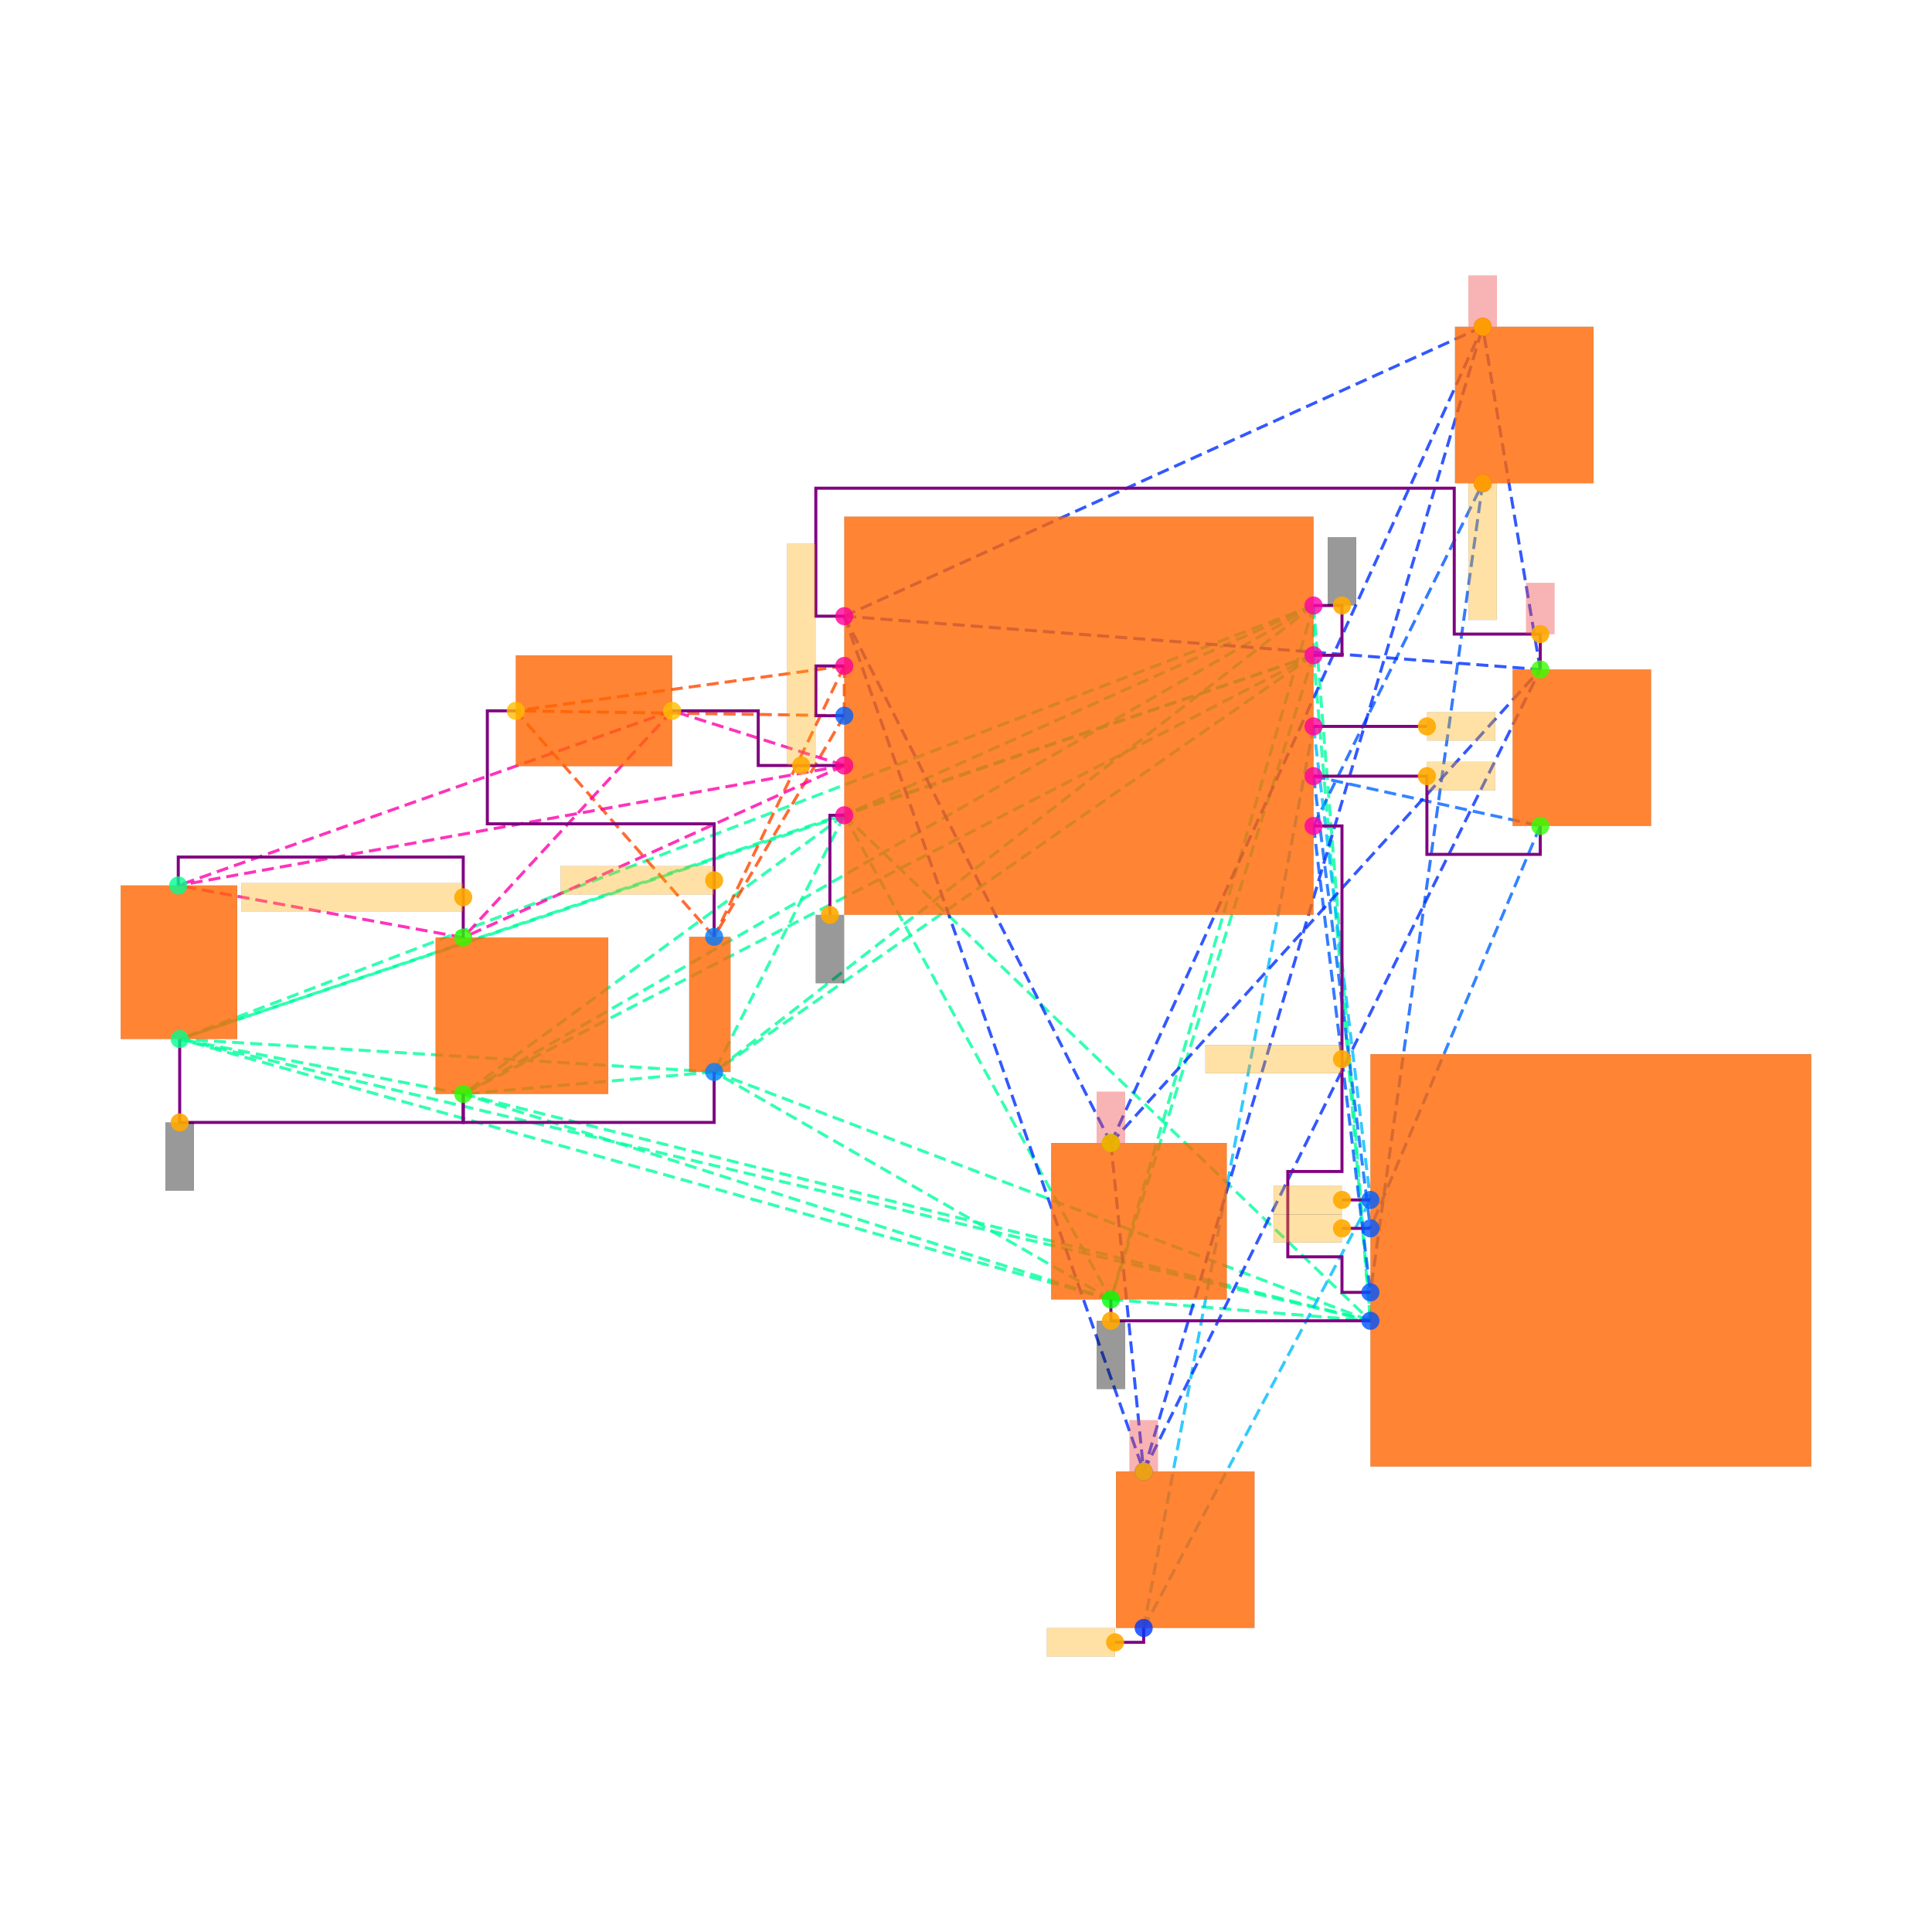
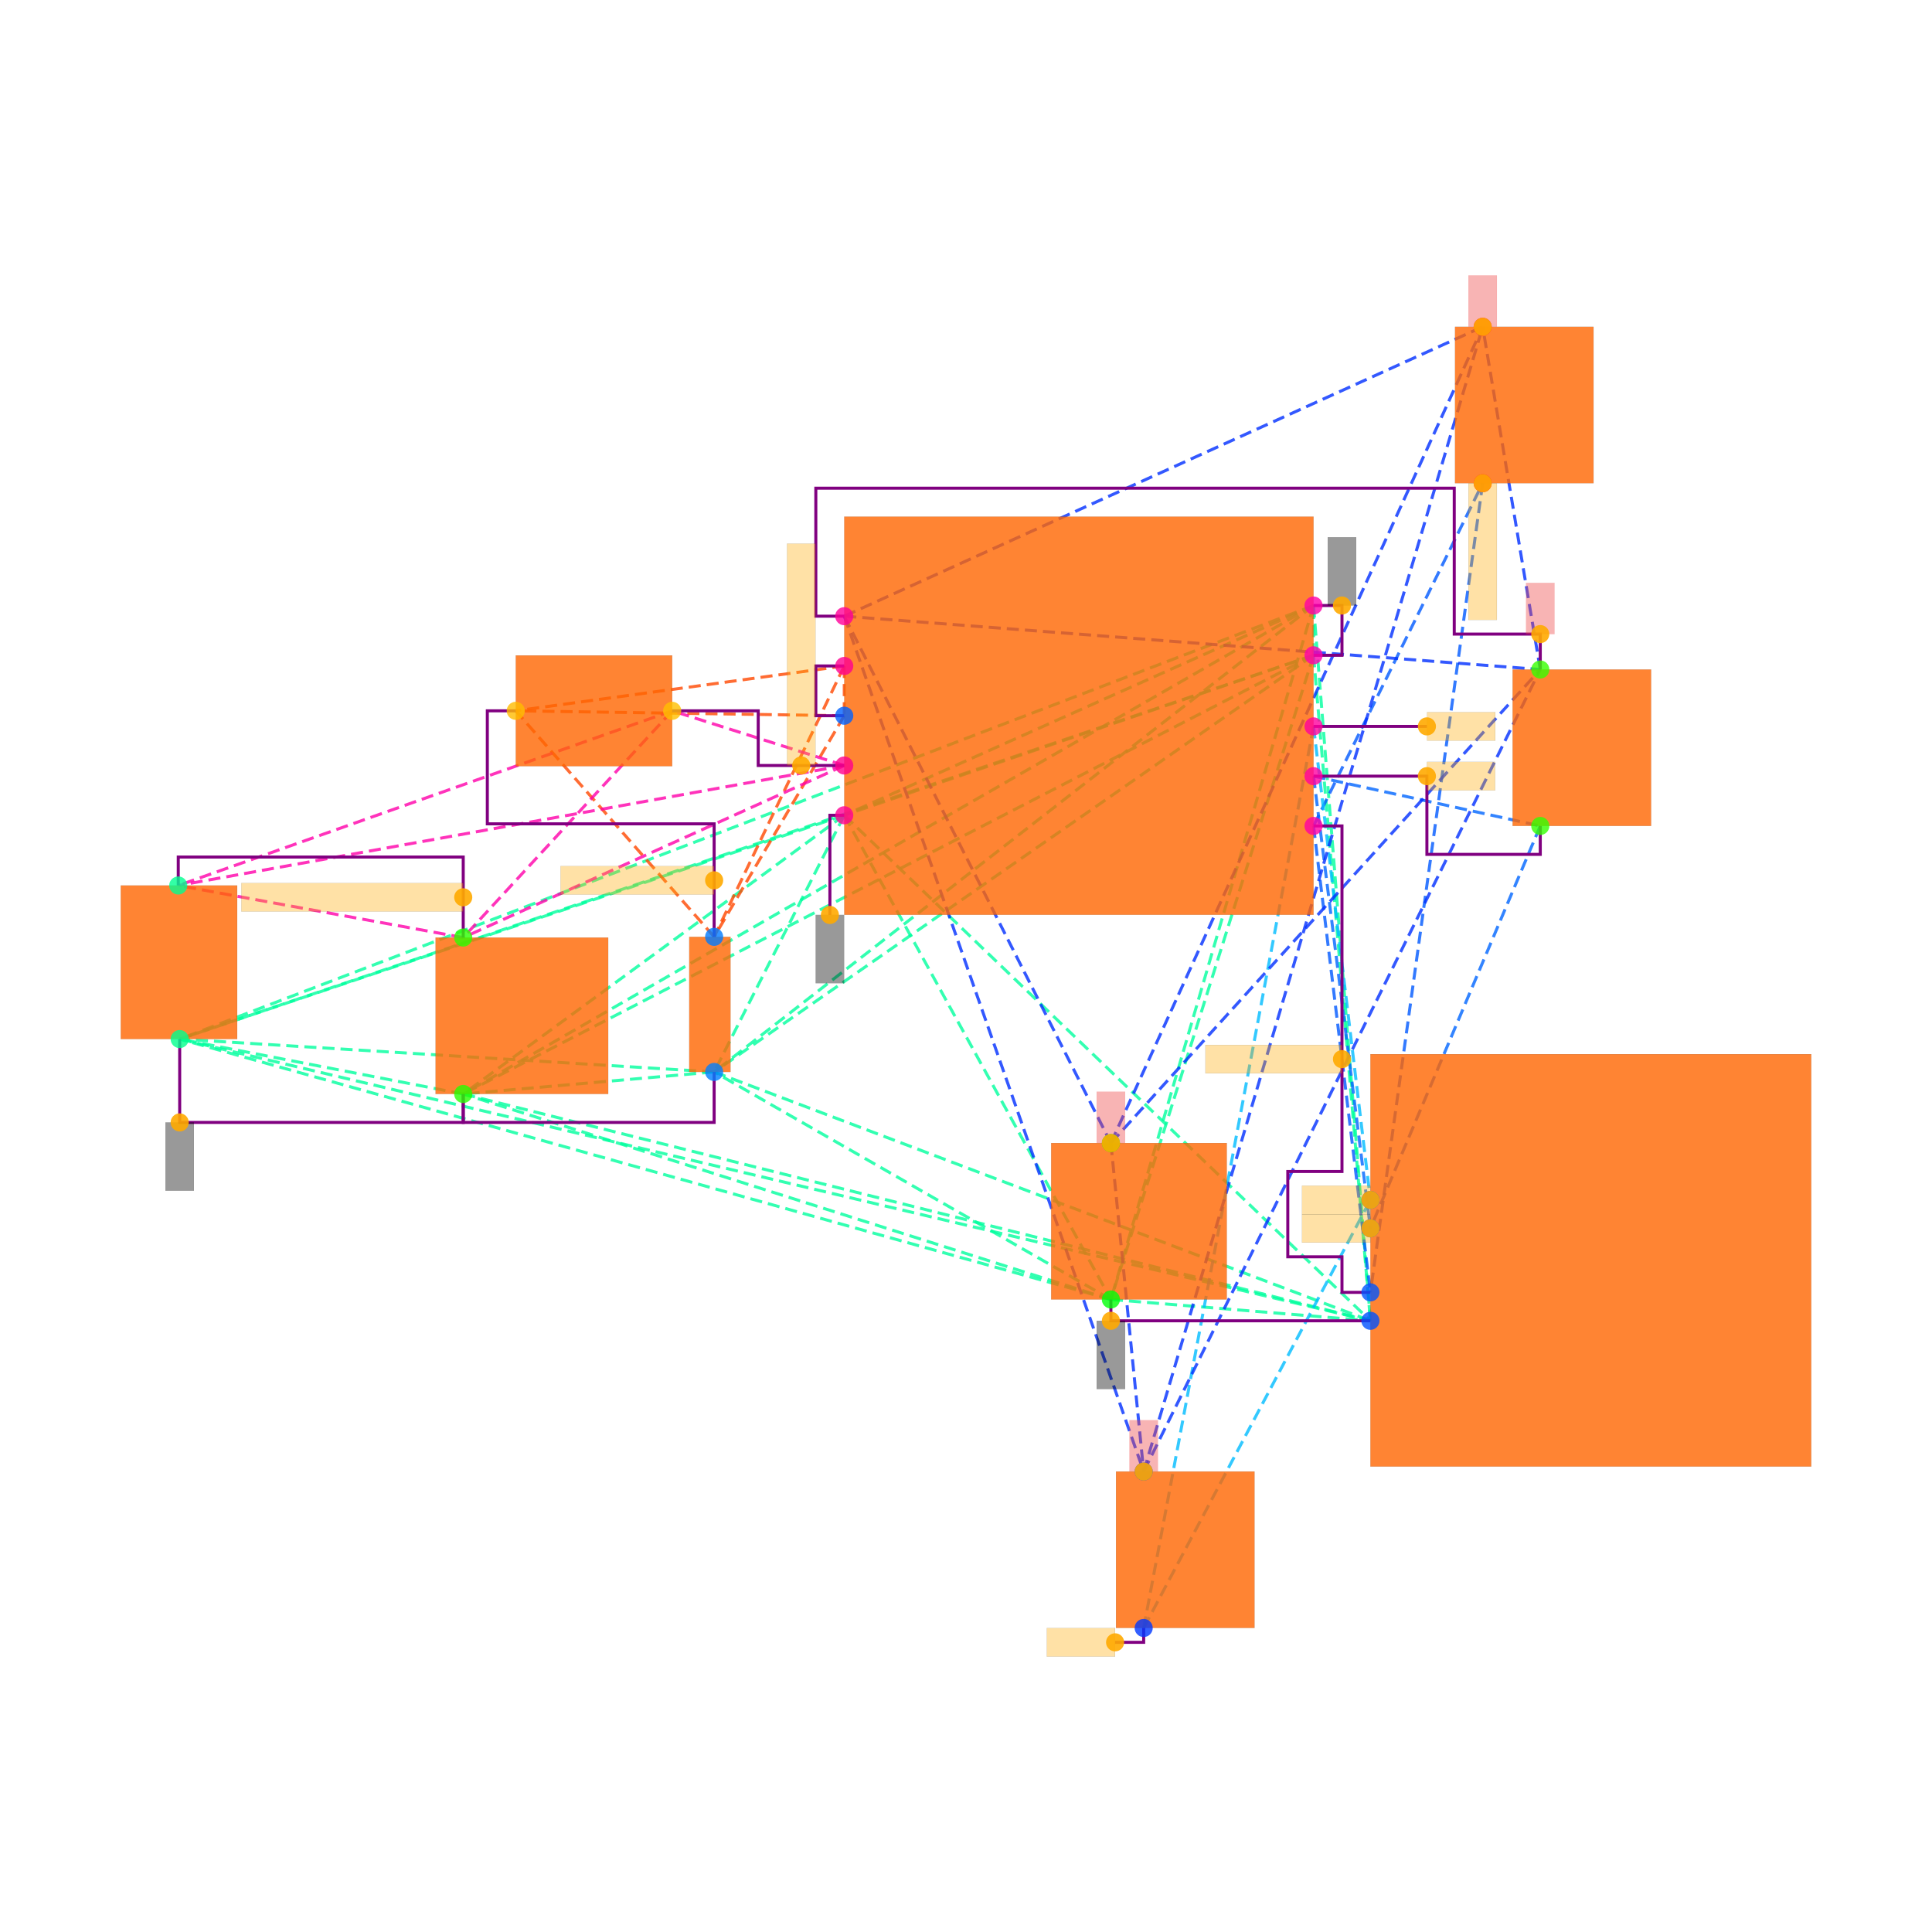
<svg xmlns="http://www.w3.org/2000/svg" width="640" height="640" viewBox="0 0 640 640">
  <rect width="100%" height="100%" fill="white" />
  <g>
    <polyline data-points="1.65,0.42500000000000004 1.65,0.7749999999999999" data-type="line" data-label="" points="435.125,217.071 435.125,200.584" fill="none" stroke="hsl(157, 100%, 50%, 0.8)" stroke-width="1px" stroke-dasharray="4 2" />
  </g>
  <g>
    <polyline data-points="1.65,0.42500000000000004 -1.65,-0.7" data-type="line" data-label="" points="435.125,217.071 279.672,270.067" fill="none" stroke="hsl(157, 100%, 50%, 0.8)" stroke-width="1px" stroke-dasharray="4 2" />
  </g>
  <g>
    <polyline data-points="1.65,0.42500000000000004 0.22500000000000042,-4.105" data-type="line" data-label="" points="435.125,217.071 367.998,430.466" fill="none" stroke="hsl(157, 100%, 50%, 0.8)" stroke-width="1px" stroke-dasharray="4 2" />
  </g>
  <g>
    <polyline data-points="1.65,0.42500000000000004 -2.5650000000000004,-2.505" data-type="line" data-label="" points="435.125,217.071 236.569,355.095" fill="none" stroke="hsl(157, 100%, 50%, 0.8)" stroke-width="1px" stroke-dasharray="4 2" />
  </g>
  <g>
    <polyline data-points="1.65,0.42500000000000004 -4.32945535,-2.66" data-type="line" data-label="" points="435.125,217.071 153.451,362.396" fill="none" stroke="hsl(157, 100%, 50%, 0.8)" stroke-width="1px" stroke-dasharray="4 2" />
  </g>
  <g>
    <polyline data-points="1.65,0.42500000000000004 -6.323366049999999,-2.2738180812500004" data-type="line" data-label="" points="435.125,217.071 59.524,344.204" fill="none" stroke="hsl(157, 100%, 50%, 0.8)" stroke-width="1px" stroke-dasharray="4 2" />
  </g>
  <g>
    <polyline data-points="1.65,0.42500000000000004 2.0500000000000003,-4.255" data-type="line" data-label="" points="435.125,217.071 453.968,437.532" fill="none" stroke="hsl(157, 100%, 50%, 0.8)" stroke-width="1px" stroke-dasharray="4 2" />
  </g>
  <g>
    <polyline data-points="1.65,0.7749999999999999 -1.65,-0.7" data-type="line" data-label="" points="435.125,200.584 279.672,270.067" fill="none" stroke="hsl(157, 100%, 50%, 0.8)" stroke-width="1px" stroke-dasharray="4 2" />
  </g>
  <g>
    <polyline data-points="1.65,0.7749999999999999 0.22500000000000042,-4.105" data-type="line" data-label="" points="435.125,200.584 367.998,430.466" fill="none" stroke="hsl(157, 100%, 50%, 0.8)" stroke-width="1px" stroke-dasharray="4 2" />
  </g>
  <g>
    <polyline data-points="1.65,0.7749999999999999 -2.5650000000000004,-2.505" data-type="line" data-label="" points="435.125,200.584 236.569,355.095" fill="none" stroke="hsl(157, 100%, 50%, 0.8)" stroke-width="1px" stroke-dasharray="4 2" />
  </g>
  <g>
    <polyline data-points="1.65,0.7749999999999999 -4.32945535,-2.66" data-type="line" data-label="" points="435.125,200.584 153.451,362.396" fill="none" stroke="hsl(157, 100%, 50%, 0.8)" stroke-width="1px" stroke-dasharray="4 2" />
  </g>
  <g>
    <polyline data-points="1.65,0.7749999999999999 -6.323366049999999,-2.2738180812500004" data-type="line" data-label="" points="435.125,200.584 59.524,344.204" fill="none" stroke="hsl(157, 100%, 50%, 0.8)" stroke-width="1px" stroke-dasharray="4 2" />
  </g>
  <g>
    <polyline data-points="1.65,0.7749999999999999 2.0500000000000003,-4.255" data-type="line" data-label="" points="435.125,200.584 453.968,437.532" fill="none" stroke="hsl(157, 100%, 50%, 0.8)" stroke-width="1px" stroke-dasharray="4 2" />
  </g>
  <g>
    <polyline data-points="-1.65,-0.7 0.22500000000000042,-4.105" data-type="line" data-label="" points="279.672,270.067 367.998,430.466" fill="none" stroke="hsl(157, 100%, 50%, 0.8)" stroke-width="1px" stroke-dasharray="4 2" />
  </g>
  <g>
    <polyline data-points="-1.65,-0.7 -2.5650000000000004,-2.505" data-type="line" data-label="" points="279.672,270.067 236.569,355.095" fill="none" stroke="hsl(157, 100%, 50%, 0.8)" stroke-width="1px" stroke-dasharray="4 2" />
  </g>
  <g>
    <polyline data-points="-1.65,-0.7 -4.32945535,-2.66" data-type="line" data-label="" points="279.672,270.067 153.451,362.396" fill="none" stroke="hsl(157, 100%, 50%, 0.8)" stroke-width="1px" stroke-dasharray="4 2" />
  </g>
  <g>
    <polyline data-points="-1.65,-0.7 -6.323366049999999,-2.2738180812500004" data-type="line" data-label="" points="279.672,270.067 59.524,344.204" fill="none" stroke="hsl(157, 100%, 50%, 0.8)" stroke-width="1px" stroke-dasharray="4 2" />
  </g>
  <g>
    <polyline data-points="-1.65,-0.7 2.0500000000000003,-4.255" data-type="line" data-label="" points="279.672,270.067 453.968,437.532" fill="none" stroke="hsl(157, 100%, 50%, 0.8)" stroke-width="1px" stroke-dasharray="4 2" />
  </g>
  <g>
    <polyline data-points="0.22500000000000042,-4.105 -2.5650000000000004,-2.505" data-type="line" data-label="" points="367.998,430.466 236.569,355.095" fill="none" stroke="hsl(157, 100%, 50%, 0.8)" stroke-width="1px" stroke-dasharray="4 2" />
  </g>
  <g>
    <polyline data-points="0.22500000000000042,-4.105 -4.32945535,-2.66" data-type="line" data-label="" points="367.998,430.466 153.451,362.396" fill="none" stroke="hsl(157, 100%, 50%, 0.8)" stroke-width="1px" stroke-dasharray="4 2" />
  </g>
  <g>
    <polyline data-points="0.22500000000000042,-4.105 -6.323366049999999,-2.2738180812500004" data-type="line" data-label="" points="367.998,430.466 59.524,344.204" fill="none" stroke="hsl(157, 100%, 50%, 0.8)" stroke-width="1px" stroke-dasharray="4 2" />
  </g>
  <g>
    <polyline data-points="0.22500000000000042,-4.105 2.0500000000000003,-4.255" data-type="line" data-label="" points="367.998,430.466 453.968,437.532" fill="none" stroke="hsl(157, 100%, 50%, 0.8)" stroke-width="1px" stroke-dasharray="4 2" />
  </g>
  <g>
    <polyline data-points="-2.5650000000000004,-2.505 -4.32945535,-2.66" data-type="line" data-label="" points="236.569,355.095 153.451,362.396" fill="none" stroke="hsl(157, 100%, 50%, 0.8)" stroke-width="1px" stroke-dasharray="4 2" />
  </g>
  <g>
    <polyline data-points="-2.5650000000000004,-2.505 -6.323366049999999,-2.2738180812500004" data-type="line" data-label="" points="236.569,355.095 59.524,344.204" fill="none" stroke="hsl(157, 100%, 50%, 0.8)" stroke-width="1px" stroke-dasharray="4 2" />
  </g>
  <g>
    <polyline data-points="-2.5650000000000004,-2.505 2.0500000000000003,-4.255" data-type="line" data-label="" points="236.569,355.095 453.968,437.532" fill="none" stroke="hsl(157, 100%, 50%, 0.8)" stroke-width="1px" stroke-dasharray="4 2" />
  </g>
  <g>
    <polyline data-points="-4.32945535,-2.66 -6.323366049999999,-2.2738180812500004" data-type="line" data-label="" points="153.451,362.396 59.524,344.204" fill="none" stroke="hsl(157, 100%, 50%, 0.8)" stroke-width="1px" stroke-dasharray="4 2" />
  </g>
  <g>
    <polyline data-points="-4.32945535,-2.66 2.0500000000000003,-4.255" data-type="line" data-label="" points="153.451,362.396 453.968,437.532" fill="none" stroke="hsl(157, 100%, 50%, 0.8)" stroke-width="1px" stroke-dasharray="4 2" />
  </g>
  <g>
    <polyline data-points="-6.323366049999999,-2.2738180812500004 2.0500000000000003,-4.255" data-type="line" data-label="" points="59.524,344.204 453.968,437.532" fill="none" stroke="hsl(157, 100%, 50%, 0.8)" stroke-width="1px" stroke-dasharray="4 2" />
  </g>
  <g>
    <polyline data-points="1.65,-0.7749999999999999 2.8394553499999997,1.6349999999999998" data-type="line" data-label="" points="435.125,273.6 491.157,160.072" fill="none" stroke="hsl(219, 100%, 50%, 0.8)" stroke-width="1px" stroke-dasharray="4 2" />
  </g>
  <g>
    <polyline data-points="1.65,-0.7749999999999999 2.0500000000000003,-4.055" data-type="line" data-label="" points="435.125,273.6 453.968,428.111" fill="none" stroke="hsl(219, 100%, 50%, 0.8)" stroke-width="1px" stroke-dasharray="4 2" />
  </g>
  <g>
    <polyline data-points="2.8394553499999997,1.6349999999999998 2.0500000000000003,-4.055" data-type="line" data-label="" points="491.157,160.072 453.968,428.111" fill="none" stroke="hsl(219, 100%, 50%, 0.8)" stroke-width="1px" stroke-dasharray="4 2" />
  </g>
  <g>
    <polyline data-points="1.65,-0.42499999999999993 3.244455349999999,-0.7750000000000002" data-type="line" data-label="" points="435.125,257.112 510.235,273.6" fill="none" stroke="hsl(216, 100%, 50%, 0.8)" stroke-width="1px" stroke-dasharray="4 2" />
  </g>
  <g>
    <polyline data-points="1.65,-0.42499999999999993 2.0500000000000003,-3.605" data-type="line" data-label="" points="435.125,257.112 453.968,406.912" fill="none" stroke="hsl(216, 100%, 50%, 0.8)" stroke-width="1px" stroke-dasharray="4 2" />
  </g>
  <g>
    <polyline data-points="3.244455349999999,-0.7750000000000002 2.0500000000000003,-3.605" data-type="line" data-label="" points="510.235,273.6 453.968,406.912" fill="none" stroke="hsl(216, 100%, 50%, 0.8)" stroke-width="1px" stroke-dasharray="4 2" />
  </g>
  <g>
    <polyline data-points="1.65,-0.07499999999999996 0.455544650000001,-6.415" data-type="line" data-label="" points="435.125,240.625 378.858,539.283" fill="none" stroke="hsl(196, 100%, 50%, 0.8)" stroke-width="1px" stroke-dasharray="4 2" />
  </g>
  <g>
    <polyline data-points="1.65,-0.07499999999999996 2.0500000000000003,-3.4050000000000002" data-type="line" data-label="" points="435.125,240.625 453.968,397.491" fill="none" stroke="hsl(196, 100%, 50%, 0.8)" stroke-width="1px" stroke-dasharray="4 2" />
  </g>
  <g>
    <polyline data-points="0.455544650000001,-6.415 2.0500000000000003,-3.4050000000000002" data-type="line" data-label="" points="378.858,539.283 453.968,397.491" fill="none" stroke="hsl(196, 100%, 50%, 0.8)" stroke-width="1px" stroke-dasharray="4 2" />
  </g>
  <g>
    <polyline data-points="-1.65,0.7 0.22500000000000064,-3.005" data-type="line" data-label="" points="279.672,204.117 367.998,378.648" fill="none" stroke="hsl(229, 100%, 50%, 0.8)" stroke-width="1px" stroke-dasharray="4 2" />
  </g>
  <g>
    <polyline data-points="-1.65,0.7 0.4555446500000012,-5.315" data-type="line" data-label="" points="279.672,204.117 378.858,487.466" fill="none" stroke="hsl(229, 100%, 50%, 0.8)" stroke-width="1px" stroke-dasharray="4 2" />
  </g>
  <g>
    <polyline data-points="-1.65,0.7 3.244455349999999,0.32499999999999984" data-type="line" data-label="" points="279.672,204.117 510.235,221.782" fill="none" stroke="hsl(229, 100%, 50%, 0.8)" stroke-width="1px" stroke-dasharray="4 2" />
  </g>
  <g>
    <polyline data-points="-1.65,0.7 2.8394553499999997,2.7350000000000003" data-type="line" data-label="" points="279.672,204.117 491.157,108.254" fill="none" stroke="hsl(229, 100%, 50%, 0.8)" stroke-width="1px" stroke-dasharray="4 2" />
  </g>
  <g>
    <polyline data-points="0.22500000000000064,-3.005 0.4555446500000012,-5.315" data-type="line" data-label="" points="367.998,378.648 378.858,487.466" fill="none" stroke="hsl(229, 100%, 50%, 0.8)" stroke-width="1px" stroke-dasharray="4 2" />
  </g>
  <g>
    <polyline data-points="0.22500000000000064,-3.005 3.244455349999999,0.32499999999999984" data-type="line" data-label="" points="367.998,378.648 510.235,221.782" fill="none" stroke="hsl(229, 100%, 50%, 0.8)" stroke-width="1px" stroke-dasharray="4 2" />
  </g>
  <g>
    <polyline data-points="0.22500000000000064,-3.005 2.8394553499999997,2.7350000000000003" data-type="line" data-label="" points="367.998,378.648 491.157,108.254" fill="none" stroke="hsl(229, 100%, 50%, 0.8)" stroke-width="1px" stroke-dasharray="4 2" />
  </g>
  <g>
    <polyline data-points="0.4555446500000012,-5.315 3.244455349999999,0.32499999999999984" data-type="line" data-label="" points="378.858,487.466 510.235,221.782" fill="none" stroke="hsl(229, 100%, 50%, 0.8)" stroke-width="1px" stroke-dasharray="4 2" />
  </g>
  <g>
    <polyline data-points="0.4555446500000012,-5.315 2.8394553499999997,2.7350000000000003" data-type="line" data-label="" points="378.858,487.466 491.157,108.254" fill="none" stroke="hsl(229, 100%, 50%, 0.8)" stroke-width="1px" stroke-dasharray="4 2" />
  </g>
  <g>
    <polyline data-points="3.244455349999999,0.32499999999999984 2.8394553499999997,2.7350000000000003" data-type="line" data-label="" points="510.235,221.782 491.157,108.254" fill="none" stroke="hsl(229, 100%, 50%, 0.8)" stroke-width="1px" stroke-dasharray="4 2" />
  </g>
  <g>
    <polyline data-points="-1.65,0.35 -1.65,-1.1102230246251565e-16" data-type="line" data-label="" points="279.672,220.604 279.672,237.092" fill="none" stroke="hsl(17, 100%, 50%, 0.8)" stroke-width="1px" stroke-dasharray="4 2" />
  </g>
  <g>
    <polyline data-points="-1.65,0.35 -2.5650000000000004,-1.5549999999999997" data-type="line" data-label="" points="279.672,220.604 236.569,310.343" fill="none" stroke="hsl(17, 100%, 50%, 0.8)" stroke-width="1px" stroke-dasharray="4 2" />
  </g>
  <g>
    <polyline data-points="-1.65,0.35 -3.96,0.03445534999999911" data-type="line" data-label="" points="279.672,220.604 170.855,235.469" fill="none" stroke="hsl(17, 100%, 50%, 0.8)" stroke-width="1px" stroke-dasharray="4 2" />
  </g>
  <g>
    <polyline data-points="-1.65,-1.1102230246251565e-16 -2.5650000000000004,-1.5549999999999997" data-type="line" data-label="" points="279.672,237.092 236.569,310.343" fill="none" stroke="hsl(17, 100%, 50%, 0.8)" stroke-width="1px" stroke-dasharray="4 2" />
  </g>
  <g>
    <polyline data-points="-1.65,-1.1102230246251565e-16 -3.96,0.03445534999999911" data-type="line" data-label="" points="279.672,237.092 170.855,235.469" fill="none" stroke="hsl(17, 100%, 50%, 0.8)" stroke-width="1px" stroke-dasharray="4 2" />
  </g>
  <g>
    <polyline data-points="-2.5650000000000004,-1.5549999999999997 -3.96,0.03445534999999911" data-type="line" data-label="" points="236.569,310.343 170.855,235.469" fill="none" stroke="hsl(17, 100%, 50%, 0.8)" stroke-width="1px" stroke-dasharray="4 2" />
  </g>
  <g>
    <polyline data-points="-1.65,-0.3500000000000001 -2.8599999999999994,0.03445534999999911" data-type="line" data-label="" points="279.672,253.579 222.673,235.469" fill="none" stroke="hsl(320, 100%, 50%, 0.8)" stroke-width="1px" stroke-dasharray="4 2" />
  </g>
  <g>
    <polyline data-points="-1.65,-0.3500000000000001 -4.32945535,-1.5599999999999996" data-type="line" data-label="" points="279.672,253.579 153.451,310.579" fill="none" stroke="hsl(320, 100%, 50%, 0.8)" stroke-width="1px" stroke-dasharray="4 2" />
  </g>
  <g>
    <polyline data-points="-1.65,-0.3500000000000001 -6.333366049999999,-1.1938180812500003" data-type="line" data-label="" points="279.672,253.579 59.053,293.329" fill="none" stroke="hsl(320, 100%, 50%, 0.8)" stroke-width="1px" stroke-dasharray="4 2" />
  </g>
  <g>
    <polyline data-points="-2.8599999999999994,0.03445534999999911 -4.32945535,-1.5599999999999996" data-type="line" data-label="" points="222.673,235.469 153.451,310.579" fill="none" stroke="hsl(320, 100%, 50%, 0.8)" stroke-width="1px" stroke-dasharray="4 2" />
  </g>
  <g>
    <polyline data-points="-2.8599999999999994,0.03445534999999911 -6.333366049999999,-1.1938180812500003" data-type="line" data-label="" points="222.673,235.469 59.053,293.329" fill="none" stroke="hsl(320, 100%, 50%, 0.8)" stroke-width="1px" stroke-dasharray="4 2" />
  </g>
  <g>
    <polyline data-points="-4.32945535,-1.5599999999999996 -6.333366049999999,-1.1938180812500003" data-type="line" data-label="" points="153.451,310.579 59.053,293.329" fill="none" stroke="hsl(320, 100%, 50%, 0.8)" stroke-width="1px" stroke-dasharray="4 2" />
  </g>
  <g>
    <polyline data-points="-4.32945535,-2.66 -4.32945535,-2.8600000000000003 -2.5650000000000004,-2.8600000000000003 -2.5650000000000004,-2.505" data-type="line" data-label="" points="153.451,362.396 153.451,371.818 236.569,371.818 236.569,355.095" fill="none" stroke="purple" stroke-width="1px" />
  </g>
  <g>
    <polyline data-points="-6.323366049999999,-2.2738180812500004 -6.323366049999999,-2.86 -4.32945535,-2.86 -4.32945535,-2.6599999999999997" data-type="line" data-label="" points="59.524,344.204 59.524,371.818 153.451,371.818 153.451,362.396" fill="none" stroke="purple" stroke-width="1px" />
  </g>
  <g>
    <polyline data-points="2.05,-4.255 0.22500000000000042,-4.255 0.22500000000000042,-4.105" data-type="line" data-label="" points="453.968,437.532 367.998,437.532 367.998,430.466" fill="none" stroke="purple" stroke-width="1px" />
  </g>
  <g>
    <polyline data-points="1.65,0.7749999999999999 1.8499999999999999,0.7749999999999999 1.8499999999999999,0.42500000000000004 1.65,0.42500000000000004" data-type="line" data-label="" points="435.125,200.584 444.547,200.584 444.547,217.071 435.125,217.071" fill="none" stroke="purple" stroke-width="1px" />
  </g>
  <g>
    <polyline data-points="1.65,-0.42499999999999993 2.4472276749999997,-0.42499999999999993 2.4472276749999997,-0.9750000000000003 3.244455349999999,-0.9750000000000003 3.244455349999999,-0.7750000000000002" data-type="line" data-label="" points="435.125,257.112 472.68,257.112 472.68,283.021 510.235,283.021 510.235,273.6" fill="none" stroke="purple" stroke-width="1px" />
  </g>
  <g>
    <polyline data-points="-1.65,0.35 -1.8499999999999999,0.35 -1.8499999999999999,-1.1102230246251565e-16 -1.65,-1.1102230246251565e-16" data-type="line" data-label="" points="279.672,220.604 270.251,220.604 270.251,237.092 279.672,237.092" fill="none" stroke="purple" stroke-width="1px" />
  </g>
  <g>
    <polyline data-points="-4.32945535,-1.56 -4.32945535,-0.9938180812500002 -6.333366049999999,-0.9938180812500002 -6.333366049999999,-1.1938180812500003" data-type="line" data-label="" points="153.451,310.579 153.451,283.907 59.053,283.907 59.053,293.329" fill="none" stroke="purple" stroke-width="1px" />
  </g>
  <g>
    <polyline data-points="-1.65,-0.3500000000000001 -2.255,-0.3500000000000001 -2.255,0.03445534999999911 -2.8599999999999994,0.03445534999999911" data-type="line" data-label="" points="279.672,253.579 251.172,253.579 251.172,235.469 222.673,235.469" fill="none" stroke="purple" stroke-width="1px" />
  </g>
  <g>
    <polyline data-points="-2.5650000000000004,-1.5549999999999997 -2.5650000000000004,-0.7602723250000003 -4.16,-0.7602723250000003 -4.16,0.03445534999999911 -3.96,0.03445534999999911" data-type="line" data-label="" points="236.569,310.343 236.569,272.906 161.434,272.906 161.434,235.469 170.855,235.469" fill="none" stroke="purple" stroke-width="1px" />
  </g>
  <g>
    <polyline data-points="1.65,-0.7749999999999999 1.85,-0.7749999999999999 1.85,-3.2049999999999996 1.4690000000000003,-3.2049999999999996 1.4690000000000003,-3.805 1.8500000000000003,-3.805 1.8500000000000003,-4.055 2.0500000000000003,-4.055" data-type="line" data-label="" points="435.125,273.6 444.547,273.6 444.547,388.07 426.599,388.07 426.599,416.334 444.547,416.334 444.547,428.111 453.968,428.111" fill="none" stroke="purple" stroke-width="1px" />
  </g>
  <g>
    <polyline data-points="-1.65,0.7 -1.8499999999999999,0.7 -1.8499999999999999,1.5999999999999999 2.6394553499999995,1.5999999999999999 2.6394553499999995,0.574 3.2444553499999995,0.574 3.2444553499999995,0.32499999999999984" data-type="line" data-label="" points="279.672,204.117 270.251,204.117 270.251,161.72 481.736,161.72 481.736,210.052 510.235,210.052 510.235,221.782" fill="none" stroke="purple" stroke-width="1px" />
  </g>
  <g>
    <polyline data-points="-1.65,-0.7 -1.751,-0.7 -1.751,-1.401" data-type="line" data-label="" points="279.672,270.067 274.914,270.067 274.914,303.089" fill="none" stroke="purple" stroke-width="1px" />
  </g>
  <g>
    <polyline data-points="0.455544650000001,-6.415 0.455544650000001,-6.516 0.254544650000001,-6.516" data-type="line" data-label="" points="378.858,539.283 378.858,544.041 369.39,544.041" fill="none" stroke="purple" stroke-width="1px" />
  </g>
  <g>
-     <polyline data-points="2.0500000000000003,-3.605 1.85,-3.605" data-type="line" data-label="" points="453.968,406.912 444.547,406.912" fill="none" stroke="purple" stroke-width="1px" />
-   </g>
-   <g>
-     <polyline data-points="2.0500000000000003,-3.4050000000000002 1.85,-3.4050000000000002" data-type="line" data-label="" points="453.968,397.491 444.547,397.491" fill="none" stroke="purple" stroke-width="1px" />
-   </g>
-   <g>
    <polyline data-points="1.65,-0.07499999999999996 2.4472276749999997,-0.07499999999999996" data-type="line" data-label="" points="435.125,240.625 472.68,240.625" fill="none" stroke="purple" stroke-width="1px" />
  </g>
  <g>
    <rect data-type="rect" data-label="schematic_component_0" data-x="0" data-y="0" x="279.672" y="171.142" width="155.453" height="131.9" fill="hsl(24, 100%, 50%, 0.8)" stroke="black" stroke-width="0.021" />
  </g>
  <g>
    <rect data-type="rect" data-label="schematic_component_1" data-x="0.42250000000000054" data-y="-3.555" x="348.213" y="378.648" width="58.177" height="51.818" fill="hsl(24, 100%, 50%, 0.8)" stroke="black" stroke-width="0.021" />
  </g>
  <g>
    <rect data-type="rect" data-label="schematic_component_2" data-x="-2.595" data-y="-2.03" x="228.326" y="310.343" width="13.661" height="44.752" fill="hsl(24, 100%, 50%, 0.8)" stroke="black" stroke-width="0.021" />
  </g>
  <g>
    <rect data-type="rect" data-label="schematic_component_3" data-x="-3.4099999999999997" data-y="0.03445534999999911" x="170.855" y="217.122" width="51.818" height="36.692" fill="hsl(24, 100%, 50%, 0.8)" stroke="black" stroke-width="0.021" />
  </g>
  <g>
    <rect data-type="rect" data-label="schematic_component_4" data-x="-3.91695535" data-y="-2.11" x="144.291" y="310.579" width="57.184" height="51.818" fill="hsl(24, 100%, 50%, 0.8)" stroke="black" stroke-width="0.021" />
  </g>
  <g>
    <rect data-type="rect" data-label="schematic_component_5" data-x="-6.328366049999999" data-y="-1.7338180812500004" x="40" y="293.329" width="38.576" height="50.876" fill="hsl(24, 100%, 50%, 0.8)" stroke="black" stroke-width="0.021" />
  </g>
  <g>
    <rect data-type="rect" data-label="schematic_component_6" data-x="0.7480446500000012" data-y="-5.865" x="369.698" y="487.466" width="45.878" height="51.818" fill="hsl(24, 100%, 50%, 0.8)" stroke="black" stroke-width="0.021" />
  </g>
  <g>
    <rect data-type="rect" data-label="schematic_component_7" data-x="3.5369553499999986" data-y="-0.2250000000000002" x="501.075" y="221.782" width="45.878" height="51.818" fill="hsl(24, 100%, 50%, 0.8)" stroke="black" stroke-width="0.021" />
  </g>
  <g>
    <rect data-type="rect" data-label="schematic_component_8" data-x="3.1319553499999997" data-y="2.185" x="481.997" y="108.254" width="45.878" height="51.818" fill="hsl(24, 100%, 50%, 0.8)" stroke="black" stroke-width="0.021" />
  </g>
  <g>
    <rect data-type="rect" data-label="schematic_component_9" data-x="3.6" data-y="-3.83" x="453.968" y="349.206" width="146.032" height="136.61" fill="hsl(24, 100%, 50%, 0.8)" stroke="black" stroke-width="0.021" />
  </g>
  <g>
    <rect data-type="rect" data-label="netId: GND globalConnNetId: connectivity_net0" data-x="1.8499999999999999" data-y="1.0151" x="439.836" y="177.968" width="9.421" height="22.611" fill="#00000066" stroke="#000000" stroke-width="0.021" />
  </g>
  <g>
    <rect data-type="rect" data-label="netId: GND globalConnNetId: connectivity_net0" data-x="-1.751" data-y="-1.641" x="270.204" y="303.089" width="9.421" height="22.611" fill="#00000066" stroke="#000000" stroke-width="0.021" />
  </g>
  <g>
    <rect data-type="rect" data-label="netId: GND globalConnNetId: connectivity_net0" data-x="0.22500000000000042" data-y="-4.495" x="363.287" y="437.532" width="9.421" height="22.611" fill="#00000066" stroke="#000000" stroke-width="0.021" />
  </g>
  <g>
    <rect data-type="rect" data-label="netId: GND globalConnNetId: connectivity_net0" data-x="-6.323366049999999" data-y="-3.0999999999999996" x="54.813" y="371.818" width="9.421" height="22.611" fill="#00000066" stroke="#000000" stroke-width="0.021" />
  </g>
  <g>
    <rect data-type="rect" data-label="netId: N_ALERT globalConnNetId: connectivity_net1" data-x="1.37" data-y="-2.415" x="399.324" y="346.144" width="45.223" height="9.421" fill="hsl(40, 100%, 50%, 0.35)" stroke="black" stroke-width="0.021" />
  </g>
  <g>
    <rect data-type="rect" data-label="netId: N_ALERT globalConnNetId: connectivity_net1" data-x="2.8394553499999997" data-y="1.154" x="486.446" y="160.119" width="9.421" height="45.223" fill="hsl(40, 100%, 50%, 0.35)" stroke="black" stroke-width="0.021" />
  </g>
  <g>
    <rect data-type="rect" data-label="netId: SDA globalConnNetId: connectivity_net2" data-x="2.687227675" data-y="-0.42499999999999993" x="472.68" y="252.401" width="22.611" height="9.421" fill="hsl(40, 100%, 50%, 0.35)" stroke="black" stroke-width="0.021" />
  </g>
  <g>
-     <rect data-type="rect" data-label="netId: SDA globalConnNetId: connectivity_net2" data-x="1.6090000000000004" data-y="-3.605" x="421.888" y="402.202" width="22.611" height="9.421" fill="hsl(40, 100%, 50%, 0.35)" stroke="black" stroke-width="0.021" />
+     <rect data-type="rect" data-label="netId: SDA globalConnNetId: connectivity_net2" data-x="1.8090000000000004" data-y="-3.605" x="431.31" y="402.202" width="22.611" height="9.421" fill="hsl(40, 100%, 50%, 0.35)" stroke="black" stroke-width="0.021" />
  </g>
  <g>
    <rect data-type="rect" data-label="netId: SCL globalConnNetId: connectivity_net3" data-x="2.688227675" data-y="-0.07499999999999996" x="472.728" y="235.914" width="22.611" height="9.421" fill="hsl(40, 100%, 50%, 0.35)" stroke="black" stroke-width="0.021" />
  </g>
  <g>
    <rect data-type="rect" data-label="netId: SCL globalConnNetId: connectivity_net3" data-x="0.014544650000000992" data-y="-6.516" x="346.778" y="539.33" width="22.611" height="9.421" fill="hsl(40, 100%, 50%, 0.35)" stroke="black" stroke-width="0.021" />
  </g>
  <g>
-     <rect data-type="rect" data-label="netId: SCL globalConnNetId: connectivity_net3" data-x="1.6090000000000004" data-y="-3.4050000000000002" x="421.888" y="392.78" width="22.611" height="9.421" fill="hsl(40, 100%, 50%, 0.35)" stroke="black" stroke-width="0.021" />
+     <rect data-type="rect" data-label="netId: SCL globalConnNetId: connectivity_net3" data-x="1.8090000000000004" data-y="-3.4050000000000002" x="431.31" y="392.78" width="22.611" height="9.421" fill="hsl(40, 100%, 50%, 0.35)" stroke="black" stroke-width="0.021" />
  </g>
  <g>
    <rect data-type="rect" data-label="netId: VS globalConnNetId: connectivity_net4" data-x="3.2444553499999995" data-y="0.754" x="505.525" y="193.094" width="9.421" height="16.959" fill="#ef444466" stroke="#ef4444" stroke-width="0.021" />
  </g>
  <g>
    <rect data-type="rect" data-label="netId: VS globalConnNetId: connectivity_net4" data-x="0.22500000000000064" data-y="-2.824" x="363.287" y="361.643" width="9.421" height="16.959" fill="#ef444466" stroke="#ef4444" stroke-width="0.021" />
  </g>
  <g>
    <rect data-type="rect" data-label="netId: VS globalConnNetId: connectivity_net4" data-x="0.4555446500000012" data-y="-5.134" x="374.147" y="470.46" width="9.421" height="16.959" fill="#ef444466" stroke="#ef4444" stroke-width="0.021" />
  </g>
  <g>
    <rect data-type="rect" data-label="netId: VS globalConnNetId: connectivity_net4" data-x="2.8394553499999997" data-y="2.9160000000000004" x="486.446" y="91.248" width="9.421" height="16.959" fill="#ef444466" stroke="#ef4444" stroke-width="0.021" />
  </g>
  <g>
    <rect data-type="rect" data-label="netId: BUS_HIGH globalConnNetId: connectivity_net5" data-x="-3.1050000000000004" data-y="-1.1576361625" x="185.694" y="286.914" width="50.876" height="9.421" fill="hsl(40, 100%, 50%, 0.35)" stroke="black" stroke-width="0.021" />
  </g>
  <g>
    <rect data-type="rect" data-label="netId: LOAD_CHARGER globalConnNetId: connectivity_net6" data-x="-1.9525" data-y="0.42999999999999994" x="260.712" y="180.092" width="9.421" height="73.487" fill="hsl(40, 100%, 50%, 0.35)" stroke="black" stroke-width="0.021" />
  </g>
  <g>
    <rect data-type="rect" data-label="netId: LOAD_CHARGER globalConnNetId: connectivity_net6" data-x="-5.10945535" data-y="-1.276909040625" x="79.964" y="292.532" width="73.487" height="9.421" fill="hsl(40, 100%, 50%, 0.35)" stroke="black" stroke-width="0.021" />
  </g>
  <g>
    <circle data-type="point" data-label="U1.1 x+" data-x="1.65" data-y="0.42500000000000004" cx="435.125" cy="217.071" r="3" fill="hsl(319, 100%, 50%, 0.8)" />
  </g>
  <g>
    <circle data-type="point" data-label="U1.2 x+" data-x="1.65" data-y="0.7749999999999999" cx="435.125" cy="200.584" r="3" fill="hsl(320, 100%, 50%, 0.8)" />
  </g>
  <g>
    <circle data-type="point" data-label="U1.3 x+" data-x="1.65" data-y="-0.7749999999999999" cx="435.125" cy="273.6" r="3" fill="hsl(321, 100%, 50%, 0.8)" />
  </g>
  <g>
    <circle data-type="point" data-label="U1.4 x+" data-x="1.65" data-y="-0.42499999999999993" cx="435.125" cy="257.112" r="3" fill="hsl(322, 100%, 50%, 0.8)" />
  </g>
  <g>
    <circle data-type="point" data-label="U1.5 x+" data-x="1.65" data-y="-0.07499999999999996" cx="435.125" cy="240.625" r="3" fill="hsl(323, 100%, 50%, 0.8)" />
  </g>
  <g>
    <circle data-type="point" data-label="U1.6 x-" data-x="-1.65" data-y="0.7" cx="279.672" cy="204.117" r="3" fill="hsl(324, 100%, 50%, 0.8)" />
  </g>
  <g>
    <circle data-type="point" data-label="U1.7 x-" data-x="-1.65" data-y="-0.7" cx="279.672" cy="270.067" r="3" fill="hsl(325, 100%, 50%, 0.8)" />
  </g>
  <g>
    <circle data-type="point" data-label="U1.8 x-" data-x="-1.65" data-y="0.35" cx="279.672" cy="220.604" r="3" fill="hsl(326, 100%, 50%, 0.8)" />
  </g>
  <g>
    <circle data-type="point" data-label="U1.9 x-" data-x="-1.65" data-y="-0.3500000000000001" cx="279.672" cy="253.579" r="3" fill="hsl(327, 100%, 50%, 0.8)" />
  </g>
  <g>
    <circle data-type="point" data-label="U1.10 x-" data-x="-1.65" data-y="-1.1102230246251565e-16" cx="279.672" cy="237.092" r="3" fill="hsl(217, 100%, 50%, 0.8)" />
  </g>
  <g>
    <circle data-type="point" data-label="C1.1 y+" data-x="0.22500000000000064" data-y="-3.005" cx="367.998" cy="378.648" r="3" fill="hsl(121, 100%, 50%, 0.8)" />
  </g>
  <g>
    <circle data-type="point" data-label="C1.2 y-" data-x="0.22500000000000042" data-y="-4.105" cx="367.998" cy="430.466" r="3" fill="hsl(122, 100%, 50%, 0.8)" />
  </g>
  <g>
    <circle data-type="point" data-label="B1.1 y-" data-x="-2.5650000000000004" data-y="-2.505" cx="236.569" cy="355.095" r="3" fill="hsl(210, 100%, 50%, 0.8)" />
  </g>
  <g>
    <circle data-type="point" data-label="B1.2 y+" data-x="-2.5650000000000004" data-y="-1.5549999999999997" cx="236.569" cy="310.343" r="3" fill="hsl(211, 100%, 50%, 0.8)" />
  </g>
  <g>
    <circle data-type="point" data-label="R_SHUNT.1 x-" data-x="-3.96" data-y="0.03445534999999911" cx="170.855" cy="235.469" r="3" fill="hsl(44, 100%, 50%, 0.8)" />
  </g>
  <g>
    <circle data-type="point" data-label="R_SHUNT.2 x+" data-x="-2.8599999999999994" data-y="0.03445534999999911" cx="222.673" cy="235.469" r="3" fill="hsl(45, 100%, 50%, 0.8)" />
  </g>
  <g>
    <circle data-type="point" data-label="R_LOAD.1 y+" data-x="-4.32945535" data-y="-1.5599999999999996" cx="153.451" cy="310.579" r="3" fill="hsl(110, 100%, 50%, 0.8)" />
  </g>
  <g>
    <circle data-type="point" data-label="R_LOAD.2 y-" data-x="-4.32945535" data-y="-2.66" cx="153.451" cy="362.396" r="3" fill="hsl(111, 100%, 50%, 0.8)" />
  </g>
  <g>
    <circle data-type="point" data-label="CHARGER.1 y-" data-x="-6.323366049999999" data-y="-2.2738180812500004" cx="59.524" cy="344.204" r="3" fill="hsl(153, 100%, 50%, 0.8)" />
  </g>
  <g>
    <circle data-type="point" data-label="CHARGER.2 y+" data-x="-6.333366049999999" data-y="-1.1938180812500003" cx="59.053" cy="293.329" r="3" fill="hsl(154, 100%, 50%, 0.8)" />
  </g>
  <g>
    <circle data-type="point" data-label="R1.1 y+" data-x="0.4555446500000012" data-y="-5.315" cx="378.858" cy="487.466" r="3" fill="hsl(226, 100%, 50%, 0.8)" />
  </g>
  <g>
    <circle data-type="point" data-label="R1.2 y-" data-x="0.455544650000001" data-y="-6.415" cx="378.858" cy="539.283" r="3" fill="hsl(227, 100%, 50%, 0.8)" />
  </g>
  <g>
    <circle data-type="point" data-label="R2.1 y+" data-x="3.244455349999999" data-y="0.32499999999999984" cx="510.235" cy="221.782" r="3" fill="hsl(107, 100%, 50%, 0.8)" />
  </g>
  <g>
    <circle data-type="point" data-label="R2.2 y-" data-x="3.244455349999999" data-y="-0.7750000000000002" cx="510.235" cy="273.6" r="3" fill="hsl(108, 100%, 50%, 0.8)" />
  </g>
  <g>
    <circle data-type="point" data-label="R3.1 y+" data-x="2.8394553499999997" data-y="2.7350000000000003" cx="491.157" cy="108.254" r="3" fill="hsl(348, 100%, 50%, 0.8)" />
  </g>
  <g>
    <circle data-type="point" data-label="R3.2 y-" data-x="2.8394553499999997" data-y="1.6349999999999998" cx="491.157" cy="160.072" r="3" fill="hsl(349, 100%, 50%, 0.8)" />
  </g>
  <g>
    <circle data-type="point" data-label="J1.1 x-" data-x="2.0500000000000003" data-y="-3.4050000000000002" cx="453.968" cy="397.491" r="3" fill="hsl(218, 100%, 50%, 0.8)" />
  </g>
  <g>
    <circle data-type="point" data-label="J1.2 x-" data-x="2.0500000000000003" data-y="-3.605" cx="453.968" cy="406.912" r="3" fill="hsl(219, 100%, 50%, 0.8)" />
  </g>
  <g>
    <circle data-type="point" data-label="J1.3 x-" data-x="2.0500000000000003" data-y="-4.055" cx="453.968" cy="428.111" r="3" fill="hsl(220, 100%, 50%, 0.8)" />
  </g>
  <g>
    <circle data-type="point" data-label="J1.4 x-" data-x="2.0500000000000003" data-y="-4.255" cx="453.968" cy="437.532" r="3" fill="hsl(221, 100%, 50%, 0.8)" />
  </g>
  <g>
    <circle data-type="point" data-label="anchorPoint orientation: y+" data-x="1.8499999999999999" data-y="0.7749999999999999" cx="444.547" cy="200.584" r="3" fill="hsl(40, 100%, 50%, 0.9)" />
  </g>
  <g>
    <circle data-type="point" data-label="anchorPoint orientation: y-" data-x="-1.751" data-y="-1.401" cx="274.914" cy="303.089" r="3" fill="hsl(40, 100%, 50%, 0.9)" />
  </g>
  <g>
    <circle data-type="point" data-label="anchorPoint orientation: y-" data-x="0.22500000000000042" data-y="-4.255" cx="367.998" cy="437.532" r="3" fill="hsl(40, 100%, 50%, 0.9)" />
  </g>
  <g>
    <circle data-type="point" data-label="anchorPoint orientation: y-" data-x="-6.323366049999999" data-y="-2.86" cx="59.524" cy="371.818" r="3" fill="hsl(40, 100%, 50%, 0.9)" />
  </g>
  <g>
    <circle data-type="point" data-label="anchorPoint orientation: x-" data-x="1.85" data-y="-2.415" cx="444.547" cy="350.855" r="3" fill="hsl(40, 100%, 50%, 0.9)" />
  </g>
  <g>
    <circle data-type="point" data-label="anchorPoint orientation: y-" data-x="2.8394553499999997" data-y="1.6349999999999998" cx="491.157" cy="160.072" r="3" fill="hsl(40, 100%, 50%, 0.9)" />
  </g>
  <g>
    <circle data-type="point" data-label="anchorPoint orientation: x+" data-x="2.4472276749999997" data-y="-0.42499999999999993" cx="472.68" cy="257.112" r="3" fill="hsl(40, 100%, 50%, 0.9)" />
  </g>
  <g>
-     <circle data-type="point" data-label="anchorPoint orientation: x-" data-x="1.85" data-y="-3.605" cx="444.547" cy="406.912" r="3" fill="hsl(40, 100%, 50%, 0.9)" />
+     <circle data-type="point" data-label="anchorPoint orientation: x-" data-x="2.0500000000000003" data-y="-3.605" cx="453.968" cy="406.912" r="3" fill="hsl(40, 100%, 50%, 0.9)" />
  </g>
  <g>
    <circle data-type="point" data-label="anchorPoint orientation: x+" data-x="2.4472276749999997" data-y="-0.07499999999999996" cx="472.68" cy="240.625" r="3" fill="hsl(40, 100%, 50%, 0.9)" />
  </g>
  <g>
    <circle data-type="point" data-label="anchorPoint orientation: x-" data-x="0.254544650000001" data-y="-6.516" cx="369.39" cy="544.041" r="3" fill="hsl(40, 100%, 50%, 0.9)" />
  </g>
  <g>
-     <circle data-type="point" data-label="anchorPoint orientation: x-" data-x="1.85" data-y="-3.4050000000000002" cx="444.547" cy="397.491" r="3" fill="hsl(40, 100%, 50%, 0.9)" />
+     <circle data-type="point" data-label="anchorPoint orientation: x-" data-x="2.0500000000000003" data-y="-3.4050000000000002" cx="453.968" cy="397.491" r="3" fill="hsl(40, 100%, 50%, 0.9)" />
  </g>
  <g>
    <circle data-type="point" data-label="anchorPoint orientation: y+" data-x="3.2444553499999995" data-y="0.574" cx="510.235" cy="210.052" r="3" fill="hsl(40, 100%, 50%, 0.9)" />
  </g>
  <g>
    <circle data-type="point" data-label="anchorPoint orientation: y+" data-x="0.22500000000000064" data-y="-3.005" cx="367.998" cy="378.648" r="3" fill="hsl(40, 100%, 50%, 0.9)" />
  </g>
  <g>
    <circle data-type="point" data-label="anchorPoint orientation: y+" data-x="0.4555446500000012" data-y="-5.315" cx="378.858" cy="487.466" r="3" fill="hsl(40, 100%, 50%, 0.9)" />
  </g>
  <g>
    <circle data-type="point" data-label="anchorPoint orientation: y+" data-x="2.8394553499999997" data-y="2.7350000000000003" cx="491.157" cy="108.254" r="3" fill="hsl(40, 100%, 50%, 0.9)" />
  </g>
  <g>
    <circle data-type="point" data-label="anchorPoint orientation: x-" data-x="-2.5650000000000004" data-y="-1.1576361625" cx="236.569" cy="291.624" r="3" fill="hsl(40, 100%, 50%, 0.9)" />
  </g>
  <g>
    <circle data-type="point" data-label="anchorPoint orientation: y+" data-x="-1.9525" data-y="-0.3500000000000001" cx="265.422" cy="253.579" r="3" fill="hsl(40, 100%, 50%, 0.9)" />
  </g>
  <g>
    <circle data-type="point" data-label="anchorPoint orientation: x-" data-x="-4.32945535" data-y="-1.276909040625" cx="153.451" cy="297.243" r="3" fill="hsl(40, 100%, 50%, 0.9)" />
  </g>
  <g id="crosshair" style="display: none">
    <line id="crosshair-h" y1="0" y2="640" stroke="#666" stroke-width="0.5" />
    <line id="crosshair-v" x1="0" x2="640" stroke="#666" stroke-width="0.5" />
    <text id="coordinates" font-family="monospace" font-size="12" fill="#666" />
  </g>
</svg>
